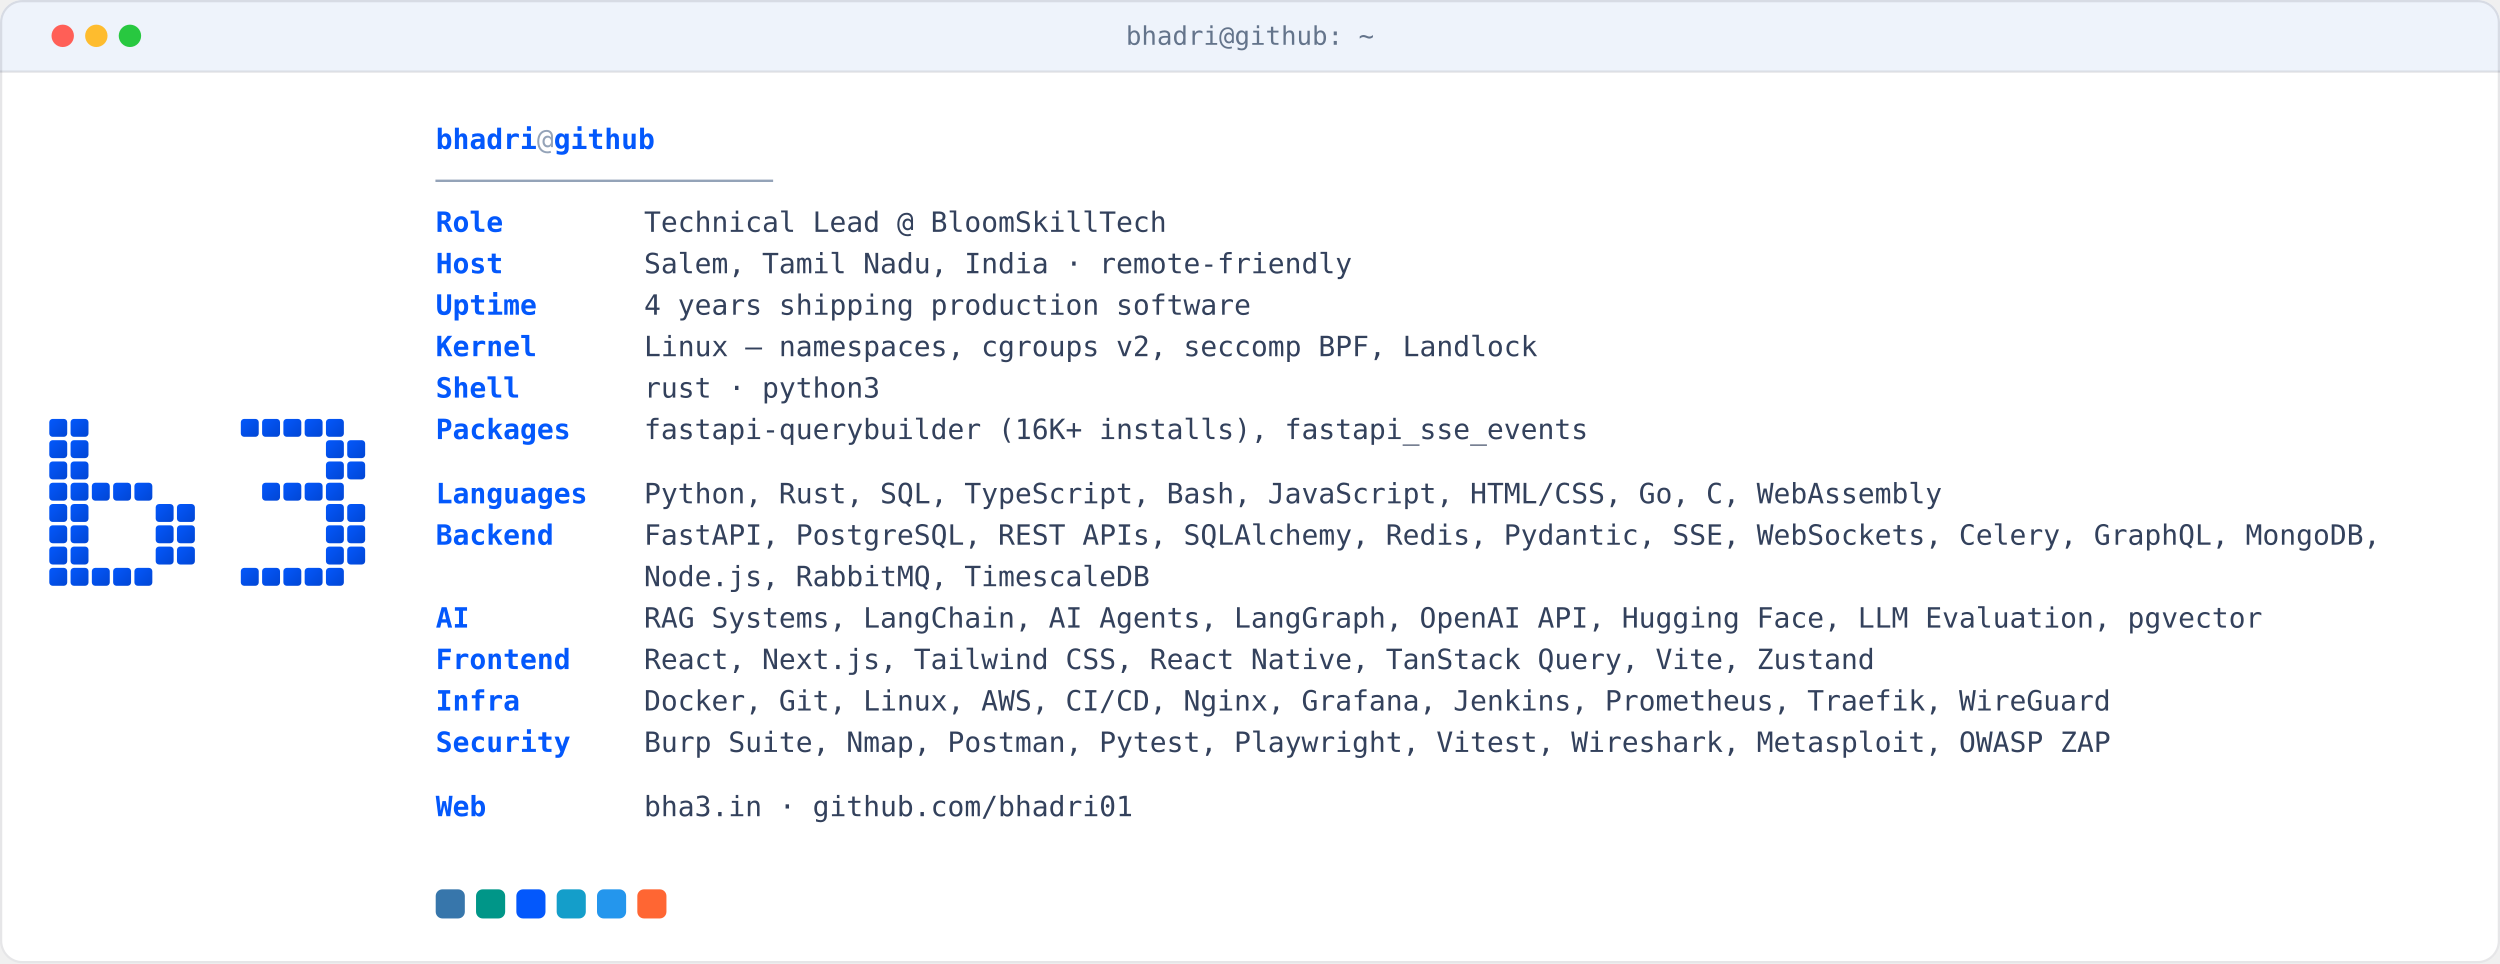
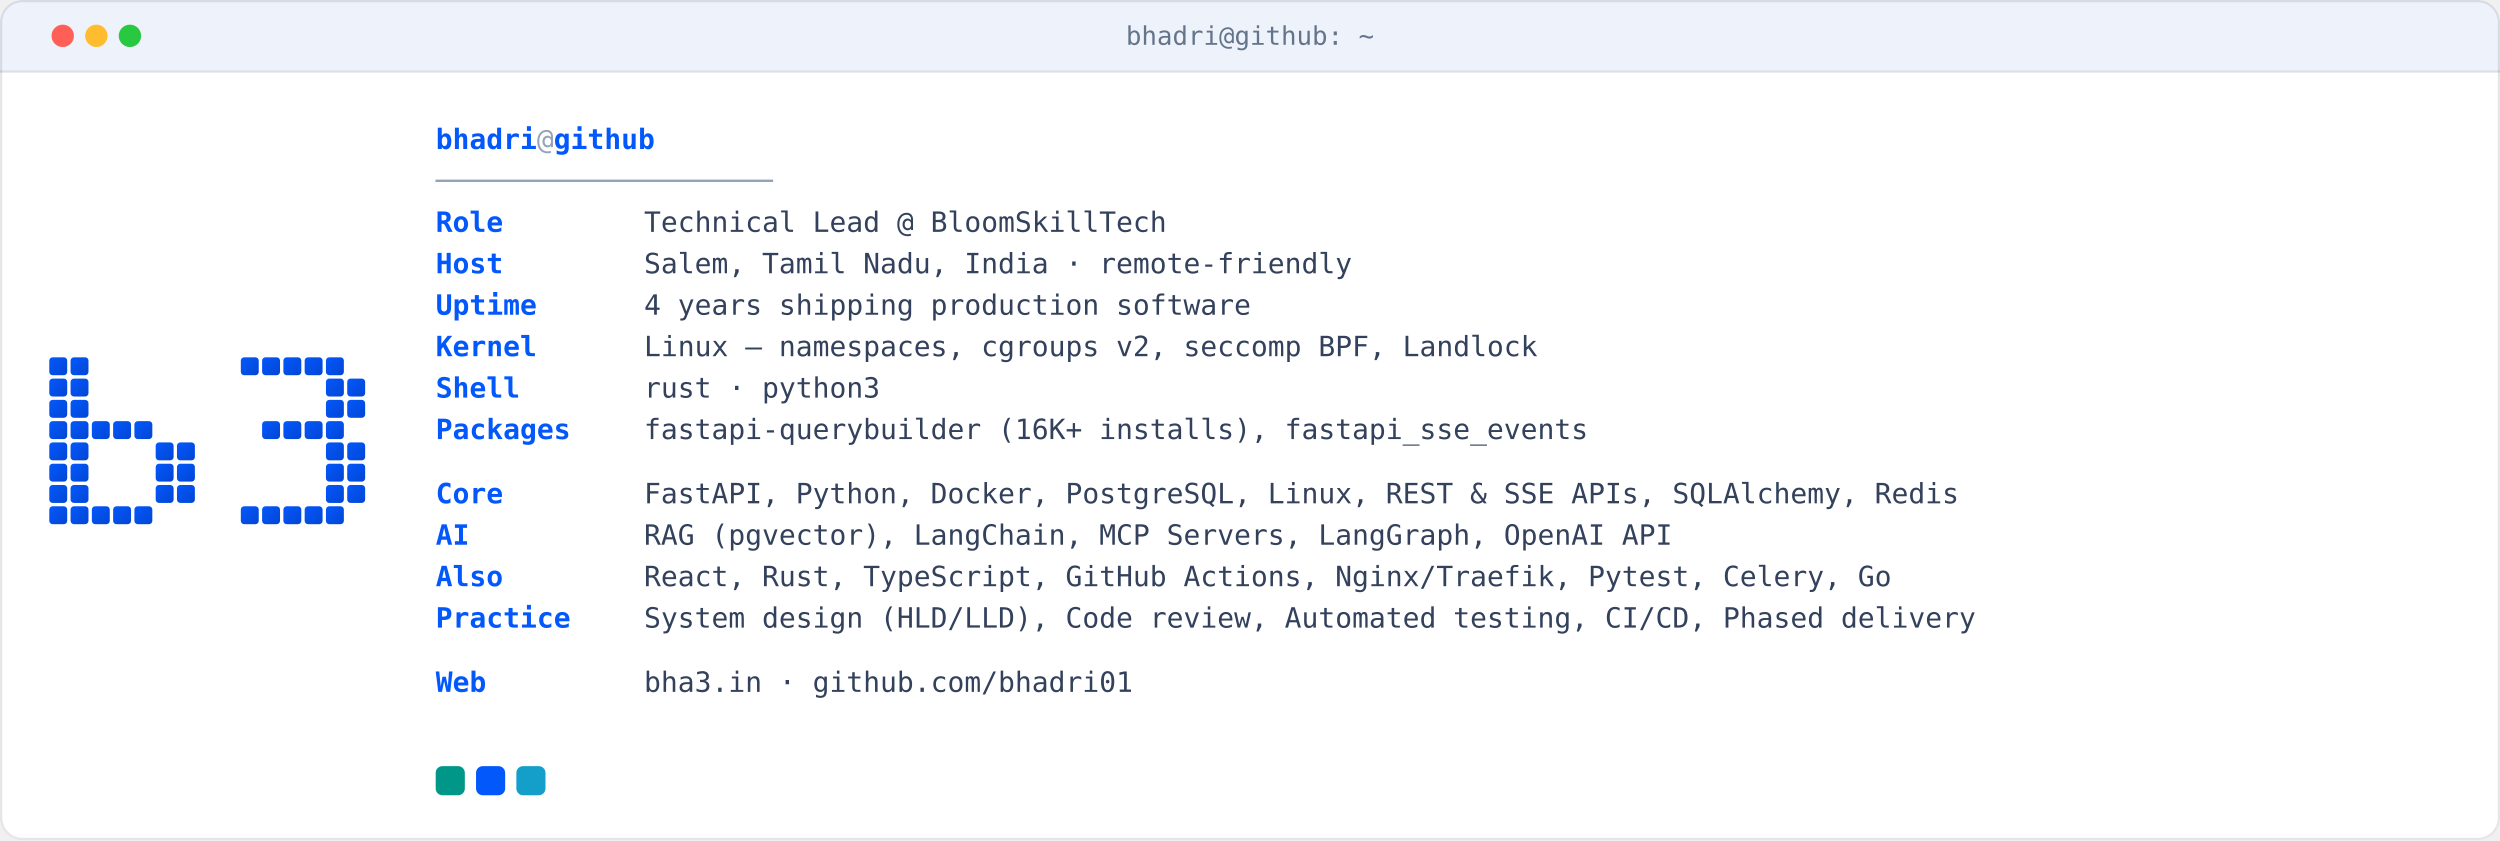
- <svg xmlns="http://www.w3.org/2000/svg" width="1116" height="430" viewBox="0 0 1116 430" role="img" aria-label="Terminal-style profile card for Bhadrinathan: Technical Lead at BloomSkillTech, 59 technologies across 6 categories">
+ <svg xmlns="http://www.w3.org/2000/svg" width="1116" height="375" viewBox="0 0 1116 375" role="img" aria-label="Terminal-style profile card for Bhadrinathan: Technical Lead at BloomSkillTech, 21 technologies across 3 categories">
  <defs>
    <linearGradient id="artg" x1="0" y1="0" x2="1" y2="1">
      <stop offset="0" stop-color="#0358fc" />
      <stop offset="1" stop-color="#0246d4" />
    </linearGradient>
    <clipPath id="win">
-       <rect width="1116" height="430" rx="10" />
+       <rect width="1116" height="375" rx="10" />
    </clipPath>
  </defs>
  <g clip-path="url(#win)">
-     <rect width="1116" height="430" fill="#ffffff" />
+     <rect width="1116" height="375" fill="#ffffff" />
    <path d="M0 10 a10 10 0 0 1 10 -10 h1096 a10 10 0 0 1 10 10 v22 h-1116 z" fill="#eef3fb" />
    <circle cx="28" cy="16" r="5" fill="#ff5f57" />
    <circle cx="43" cy="16" r="5" fill="#febc2e" />
    <circle cx="58" cy="16" r="5" fill="#28c840" />
    <text x="558" y="20" text-anchor="middle" fill="#64748b" font-family="ui-monospace,SFMono-Regular,'SF Mono',Menlo,Consolas,'DejaVu Sans Mono',monospace" font-size="11.5">bhadri@github: ~</text>
    <line x1="0" y1="32" x2="1116" y2="32" stroke="rgba(2,6,23,0.10)" />
-     <rect x="22" y="187" width="8" height="8" rx="1.5" fill="url(#artg)" />
-     <rect x="31.5" y="187" width="8" height="8" rx="1.5" fill="url(#artg)" />
-     <rect x="107.5" y="187" width="8" height="8" rx="1.5" fill="url(#artg)" />
-     <rect x="117" y="187" width="8" height="8" rx="1.5" fill="url(#artg)" />
-     <rect x="126.5" y="187" width="8" height="8" rx="1.5" fill="url(#artg)" />
-     <rect x="136" y="187" width="8" height="8" rx="1.5" fill="url(#artg)" />
-     <rect x="145.5" y="187" width="8" height="8" rx="1.5" fill="url(#artg)" />
-     <rect x="22" y="196.5" width="8" height="8" rx="1.5" fill="url(#artg)" />
-     <rect x="31.5" y="196.5" width="8" height="8" rx="1.5" fill="url(#artg)" />
-     <rect x="145.5" y="196.5" width="8" height="8" rx="1.5" fill="url(#artg)" />
-     <rect x="155" y="196.5" width="8" height="8" rx="1.5" fill="url(#artg)" />
-     <rect x="22" y="206" width="8" height="8" rx="1.5" fill="url(#artg)" />
-     <rect x="31.5" y="206" width="8" height="8" rx="1.5" fill="url(#artg)" />
-     <rect x="145.5" y="206" width="8" height="8" rx="1.5" fill="url(#artg)" />
-     <rect x="155" y="206" width="8" height="8" rx="1.5" fill="url(#artg)" />
-     <rect x="22" y="215.5" width="8" height="8" rx="1.5" fill="url(#artg)" />
-     <rect x="31.5" y="215.5" width="8" height="8" rx="1.5" fill="url(#artg)" />
-     <rect x="41" y="215.5" width="8" height="8" rx="1.5" fill="url(#artg)" />
-     <rect x="50.5" y="215.5" width="8" height="8" rx="1.5" fill="url(#artg)" />
-     <rect x="60" y="215.5" width="8" height="8" rx="1.5" fill="url(#artg)" />
-     <rect x="117" y="215.5" width="8" height="8" rx="1.5" fill="url(#artg)" />
-     <rect x="126.5" y="215.5" width="8" height="8" rx="1.5" fill="url(#artg)" />
-     <rect x="136" y="215.5" width="8" height="8" rx="1.5" fill="url(#artg)" />
-     <rect x="145.5" y="215.5" width="8" height="8" rx="1.5" fill="url(#artg)" />
-     <rect x="22" y="225" width="8" height="8" rx="1.5" fill="url(#artg)" />
-     <rect x="31.5" y="225" width="8" height="8" rx="1.5" fill="url(#artg)" />
-     <rect x="69.5" y="225" width="8" height="8" rx="1.5" fill="url(#artg)" />
-     <rect x="79" y="225" width="8" height="8" rx="1.5" fill="url(#artg)" />
-     <rect x="145.5" y="225" width="8" height="8" rx="1.5" fill="url(#artg)" />
-     <rect x="155" y="225" width="8" height="8" rx="1.5" fill="url(#artg)" />
-     <rect x="22" y="234.5" width="8" height="8" rx="1.5" fill="url(#artg)" />
-     <rect x="31.5" y="234.5" width="8" height="8" rx="1.5" fill="url(#artg)" />
-     <rect x="69.5" y="234.5" width="8" height="8" rx="1.5" fill="url(#artg)" />
-     <rect x="79" y="234.5" width="8" height="8" rx="1.5" fill="url(#artg)" />
-     <rect x="145.5" y="234.5" width="8" height="8" rx="1.5" fill="url(#artg)" />
-     <rect x="155" y="234.5" width="8" height="8" rx="1.5" fill="url(#artg)" />
-     <rect x="22" y="244" width="8" height="8" rx="1.5" fill="url(#artg)" />
-     <rect x="31.5" y="244" width="8" height="8" rx="1.5" fill="url(#artg)" />
-     <rect x="69.5" y="244" width="8" height="8" rx="1.5" fill="url(#artg)" />
-     <rect x="79" y="244" width="8" height="8" rx="1.5" fill="url(#artg)" />
-     <rect x="145.5" y="244" width="8" height="8" rx="1.5" fill="url(#artg)" />
-     <rect x="155" y="244" width="8" height="8" rx="1.5" fill="url(#artg)" />
-     <rect x="22" y="253.5" width="8" height="8" rx="1.5" fill="url(#artg)" />
-     <rect x="31.5" y="253.5" width="8" height="8" rx="1.5" fill="url(#artg)" />
-     <rect x="41" y="253.5" width="8" height="8" rx="1.5" fill="url(#artg)" />
-     <rect x="50.5" y="253.5" width="8" height="8" rx="1.5" fill="url(#artg)" />
-     <rect x="60" y="253.5" width="8" height="8" rx="1.5" fill="url(#artg)" />
-     <rect x="107.5" y="253.5" width="8" height="8" rx="1.5" fill="url(#artg)" />
-     <rect x="117" y="253.5" width="8" height="8" rx="1.5" fill="url(#artg)" />
-     <rect x="126.5" y="253.5" width="8" height="8" rx="1.5" fill="url(#artg)" />
-     <rect x="136" y="253.5" width="8" height="8" rx="1.5" fill="url(#artg)" />
-     <rect x="145.5" y="253.5" width="8" height="8" rx="1.5" fill="url(#artg)" />
+     <rect x="22" y="159.5" width="8" height="8" rx="1.5" fill="url(#artg)" />
+     <rect x="31.5" y="159.5" width="8" height="8" rx="1.5" fill="url(#artg)" />
+     <rect x="107.5" y="159.5" width="8" height="8" rx="1.5" fill="url(#artg)" />
+     <rect x="117" y="159.5" width="8" height="8" rx="1.5" fill="url(#artg)" />
+     <rect x="126.5" y="159.5" width="8" height="8" rx="1.5" fill="url(#artg)" />
+     <rect x="136" y="159.5" width="8" height="8" rx="1.5" fill="url(#artg)" />
+     <rect x="145.5" y="159.5" width="8" height="8" rx="1.5" fill="url(#artg)" />
+     <rect x="22" y="169" width="8" height="8" rx="1.5" fill="url(#artg)" />
+     <rect x="31.5" y="169" width="8" height="8" rx="1.5" fill="url(#artg)" />
+     <rect x="145.5" y="169" width="8" height="8" rx="1.5" fill="url(#artg)" />
+     <rect x="155" y="169" width="8" height="8" rx="1.5" fill="url(#artg)" />
+     <rect x="22" y="178.5" width="8" height="8" rx="1.5" fill="url(#artg)" />
+     <rect x="31.5" y="178.5" width="8" height="8" rx="1.5" fill="url(#artg)" />
+     <rect x="145.5" y="178.5" width="8" height="8" rx="1.5" fill="url(#artg)" />
+     <rect x="155" y="178.5" width="8" height="8" rx="1.5" fill="url(#artg)" />
+     <rect x="22" y="188" width="8" height="8" rx="1.5" fill="url(#artg)" />
+     <rect x="31.5" y="188" width="8" height="8" rx="1.5" fill="url(#artg)" />
+     <rect x="41" y="188" width="8" height="8" rx="1.5" fill="url(#artg)" />
+     <rect x="50.5" y="188" width="8" height="8" rx="1.5" fill="url(#artg)" />
+     <rect x="60" y="188" width="8" height="8" rx="1.5" fill="url(#artg)" />
+     <rect x="117" y="188" width="8" height="8" rx="1.5" fill="url(#artg)" />
+     <rect x="126.5" y="188" width="8" height="8" rx="1.5" fill="url(#artg)" />
+     <rect x="136" y="188" width="8" height="8" rx="1.5" fill="url(#artg)" />
+     <rect x="145.5" y="188" width="8" height="8" rx="1.5" fill="url(#artg)" />
+     <rect x="22" y="197.5" width="8" height="8" rx="1.5" fill="url(#artg)" />
+     <rect x="31.5" y="197.5" width="8" height="8" rx="1.5" fill="url(#artg)" />
+     <rect x="69.5" y="197.5" width="8" height="8" rx="1.5" fill="url(#artg)" />
+     <rect x="79" y="197.5" width="8" height="8" rx="1.5" fill="url(#artg)" />
+     <rect x="145.5" y="197.5" width="8" height="8" rx="1.5" fill="url(#artg)" />
+     <rect x="155" y="197.5" width="8" height="8" rx="1.5" fill="url(#artg)" />
+     <rect x="22" y="207" width="8" height="8" rx="1.5" fill="url(#artg)" />
+     <rect x="31.5" y="207" width="8" height="8" rx="1.5" fill="url(#artg)" />
+     <rect x="69.5" y="207" width="8" height="8" rx="1.5" fill="url(#artg)" />
+     <rect x="79" y="207" width="8" height="8" rx="1.5" fill="url(#artg)" />
+     <rect x="145.5" y="207" width="8" height="8" rx="1.5" fill="url(#artg)" />
+     <rect x="155" y="207" width="8" height="8" rx="1.5" fill="url(#artg)" />
+     <rect x="22" y="216.5" width="8" height="8" rx="1.5" fill="url(#artg)" />
+     <rect x="31.5" y="216.5" width="8" height="8" rx="1.5" fill="url(#artg)" />
+     <rect x="69.5" y="216.5" width="8" height="8" rx="1.5" fill="url(#artg)" />
+     <rect x="79" y="216.5" width="8" height="8" rx="1.5" fill="url(#artg)" />
+     <rect x="145.5" y="216.5" width="8" height="8" rx="1.5" fill="url(#artg)" />
+     <rect x="155" y="216.5" width="8" height="8" rx="1.5" fill="url(#artg)" />
+     <rect x="22" y="226" width="8" height="8" rx="1.5" fill="url(#artg)" />
+     <rect x="31.5" y="226" width="8" height="8" rx="1.5" fill="url(#artg)" />
+     <rect x="41" y="226" width="8" height="8" rx="1.5" fill="url(#artg)" />
+     <rect x="50.5" y="226" width="8" height="8" rx="1.5" fill="url(#artg)" />
+     <rect x="60" y="226" width="8" height="8" rx="1.5" fill="url(#artg)" />
+     <rect x="107.5" y="226" width="8" height="8" rx="1.5" fill="url(#artg)" />
+     <rect x="117" y="226" width="8" height="8" rx="1.5" fill="url(#artg)" />
+     <rect x="126.5" y="226" width="8" height="8" rx="1.5" fill="url(#artg)" />
+     <rect x="136" y="226" width="8" height="8" rx="1.5" fill="url(#artg)" />
+     <rect x="145.5" y="226" width="8" height="8" rx="1.5" fill="url(#artg)" />
    <text x="194.5" y="66.5" font-family="ui-monospace,SFMono-Regular,'SF Mono',Menlo,Consolas,'DejaVu Sans Mono',monospace" font-size="12.5" font-weight="700" fill="#0358fc">bhadri<tspan fill="#94a3b8" font-weight="400">@</tspan>github</text>
    <text x="194.5" y="85" font-family="ui-monospace,SFMono-Regular,'SF Mono',Menlo,Consolas,'DejaVu Sans Mono',monospace" font-size="12.5" fill="#94a3b8" xml:space="preserve">────────────────────</text>
    <text x="194.5" y="103.5" font-family="ui-monospace,SFMono-Regular,'SF Mono',Menlo,Consolas,'DejaVu Sans Mono',monospace" font-size="12.5" font-weight="700" fill="#0358fc">Role</text>
    <text x="287.5" y="103.5" font-family="ui-monospace,SFMono-Regular,'SF Mono',Menlo,Consolas,'DejaVu Sans Mono',monospace" font-size="12.5" fill="#33415c">Technical Lead @ BloomSkillTech</text>
    <text x="194.5" y="122" font-family="ui-monospace,SFMono-Regular,'SF Mono',Menlo,Consolas,'DejaVu Sans Mono',monospace" font-size="12.5" font-weight="700" fill="#0358fc">Host</text>
    <text x="287.5" y="122" font-family="ui-monospace,SFMono-Regular,'SF Mono',Menlo,Consolas,'DejaVu Sans Mono',monospace" font-size="12.5" fill="#33415c">Salem, Tamil Nadu, India · remote-friendly</text>
    <text x="194.5" y="140.5" font-family="ui-monospace,SFMono-Regular,'SF Mono',Menlo,Consolas,'DejaVu Sans Mono',monospace" font-size="12.5" font-weight="700" fill="#0358fc">Uptime</text>
    <text x="287.5" y="140.5" font-family="ui-monospace,SFMono-Regular,'SF Mono',Menlo,Consolas,'DejaVu Sans Mono',monospace" font-size="12.5" fill="#33415c">4 years shipping production software</text>
    <text x="194.5" y="159" font-family="ui-monospace,SFMono-Regular,'SF Mono',Menlo,Consolas,'DejaVu Sans Mono',monospace" font-size="12.5" font-weight="700" fill="#0358fc">Kernel</text>
    <text x="287.5" y="159" font-family="ui-monospace,SFMono-Regular,'SF Mono',Menlo,Consolas,'DejaVu Sans Mono',monospace" font-size="12.5" fill="#33415c">Linux — namespaces, cgroups v2, seccomp BPF, Landlock</text>
    <text x="194.5" y="177.5" font-family="ui-monospace,SFMono-Regular,'SF Mono',Menlo,Consolas,'DejaVu Sans Mono',monospace" font-size="12.5" font-weight="700" fill="#0358fc">Shell</text>
    <text x="287.5" y="177.5" font-family="ui-monospace,SFMono-Regular,'SF Mono',Menlo,Consolas,'DejaVu Sans Mono',monospace" font-size="12.5" fill="#33415c">rust · python3</text>
    <text x="194.5" y="196" font-family="ui-monospace,SFMono-Regular,'SF Mono',Menlo,Consolas,'DejaVu Sans Mono',monospace" font-size="12.5" font-weight="700" fill="#0358fc">Packages</text>
    <text x="287.5" y="196" font-family="ui-monospace,SFMono-Regular,'SF Mono',Menlo,Consolas,'DejaVu Sans Mono',monospace" font-size="12.5" fill="#33415c">fastapi-querybuilder (16K+ installs), fastapi_sse_events</text>
-     <text x="194.5" y="224.675" font-family="ui-monospace,SFMono-Regular,'SF Mono',Menlo,Consolas,'DejaVu Sans Mono',monospace" font-size="12.5" font-weight="700" fill="#0358fc">Languages</text>
-     <text x="287.5" y="224.675" font-family="ui-monospace,SFMono-Regular,'SF Mono',Menlo,Consolas,'DejaVu Sans Mono',monospace" font-size="12.5" fill="#33415c">Python, Rust, SQL, TypeScript, Bash, JavaScript, HTML/CSS, Go, C, WebAssembly</text>
-     <text x="194.5" y="243.175" font-family="ui-monospace,SFMono-Regular,'SF Mono',Menlo,Consolas,'DejaVu Sans Mono',monospace" font-size="12.5" font-weight="700" fill="#0358fc">Backend</text>
-     <text x="287.5" y="243.175" font-family="ui-monospace,SFMono-Regular,'SF Mono',Menlo,Consolas,'DejaVu Sans Mono',monospace" font-size="12.5" fill="#33415c">FastAPI, PostgreSQL, REST APIs, SQLAlchemy, Redis, Pydantic, SSE, WebSockets, Celery, GraphQL, MongoDB,</text>
-     <text x="287.5" y="261.675" font-family="ui-monospace,SFMono-Regular,'SF Mono',Menlo,Consolas,'DejaVu Sans Mono',monospace" font-size="12.5" fill="#33415c">Node.js, RabbitMQ, TimescaleDB</text>
-     <text x="194.5" y="280.175" font-family="ui-monospace,SFMono-Regular,'SF Mono',Menlo,Consolas,'DejaVu Sans Mono',monospace" font-size="12.5" font-weight="700" fill="#0358fc">AI</text>
-     <text x="287.5" y="280.175" font-family="ui-monospace,SFMono-Regular,'SF Mono',Menlo,Consolas,'DejaVu Sans Mono',monospace" font-size="12.5" fill="#33415c">RAG Systems, LangChain, AI Agents, LangGraph, OpenAI API, Hugging Face, LLM Evaluation, pgvector</text>
-     <text x="194.5" y="298.675" font-family="ui-monospace,SFMono-Regular,'SF Mono',Menlo,Consolas,'DejaVu Sans Mono',monospace" font-size="12.5" font-weight="700" fill="#0358fc">Frontend</text>
-     <text x="287.5" y="298.675" font-family="ui-monospace,SFMono-Regular,'SF Mono',Menlo,Consolas,'DejaVu Sans Mono',monospace" font-size="12.5" fill="#33415c">React, Next.js, Tailwind CSS, React Native, TanStack Query, Vite, Zustand</text>
-     <text x="194.5" y="317.175" font-family="ui-monospace,SFMono-Regular,'SF Mono',Menlo,Consolas,'DejaVu Sans Mono',monospace" font-size="12.5" font-weight="700" fill="#0358fc">Infra</text>
-     <text x="287.5" y="317.175" font-family="ui-monospace,SFMono-Regular,'SF Mono',Menlo,Consolas,'DejaVu Sans Mono',monospace" font-size="12.5" fill="#33415c">Docker, Git, Linux, AWS, CI/CD, Nginx, Grafana, Jenkins, Prometheus, Traefik, WireGuard</text>
-     <text x="194.5" y="335.675" font-family="ui-monospace,SFMono-Regular,'SF Mono',Menlo,Consolas,'DejaVu Sans Mono',monospace" font-size="12.5" font-weight="700" fill="#0358fc">Security</text>
-     <text x="287.5" y="335.675" font-family="ui-monospace,SFMono-Regular,'SF Mono',Menlo,Consolas,'DejaVu Sans Mono',monospace" font-size="12.5" fill="#33415c">Burp Suite, Nmap, Postman, Pytest, Playwright, Vitest, Wireshark, Metasploit, OWASP ZAP</text>
-     <text x="194.5" y="364.35" font-family="ui-monospace,SFMono-Regular,'SF Mono',Menlo,Consolas,'DejaVu Sans Mono',monospace" font-size="12.5" font-weight="700" fill="#0358fc">Web</text>
-     <text x="287.5" y="364.35" font-family="ui-monospace,SFMono-Regular,'SF Mono',Menlo,Consolas,'DejaVu Sans Mono',monospace" font-size="12.5" fill="#33415c">bha3.in · github.com/bhadri01</text>
-     <rect x="194.5" y="397" width="13" height="13" rx="3" fill="#3776AB" />
-     <rect x="212.5" y="397" width="13" height="13" rx="3" fill="#009688" />
-     <rect x="230.5" y="397" width="13" height="13" rx="3" fill="#0358fc" />
-     <rect x="248.5" y="397" width="13" height="13" rx="3" fill="#149ECA" />
-     <rect x="266.5" y="397" width="13" height="13" rx="3" fill="#2496ED" />
-     <rect x="284.5" y="397" width="13" height="13" rx="3" fill="#FF6633" />
+     <text x="194.5" y="224.675" font-family="ui-monospace,SFMono-Regular,'SF Mono',Menlo,Consolas,'DejaVu Sans Mono',monospace" font-size="12.5" font-weight="700" fill="#0358fc">Core</text>
+     <text x="287.5" y="224.675" font-family="ui-monospace,SFMono-Regular,'SF Mono',Menlo,Consolas,'DejaVu Sans Mono',monospace" font-size="12.5" fill="#33415c">FastAPI, Python, Docker, PostgreSQL, Linux, REST &amp; SSE APIs, SQLAlchemy, Redis</text>
+     <text x="194.5" y="243.175" font-family="ui-monospace,SFMono-Regular,'SF Mono',Menlo,Consolas,'DejaVu Sans Mono',monospace" font-size="12.5" font-weight="700" fill="#0358fc">AI</text>
+     <text x="287.5" y="243.175" font-family="ui-monospace,SFMono-Regular,'SF Mono',Menlo,Consolas,'DejaVu Sans Mono',monospace" font-size="12.5" fill="#33415c">RAG (pgvector), LangChain, MCP Servers, LangGraph, OpenAI API</text>
+     <text x="194.5" y="261.675" font-family="ui-monospace,SFMono-Regular,'SF Mono',Menlo,Consolas,'DejaVu Sans Mono',monospace" font-size="12.5" font-weight="700" fill="#0358fc">Also</text>
+     <text x="287.5" y="261.675" font-family="ui-monospace,SFMono-Regular,'SF Mono',Menlo,Consolas,'DejaVu Sans Mono',monospace" font-size="12.5" fill="#33415c">React, Rust, TypeScript, GitHub Actions, Nginx/Traefik, Pytest, Celery, Go</text>
+     <text x="194.5" y="280.175" font-family="ui-monospace,SFMono-Regular,'SF Mono',Menlo,Consolas,'DejaVu Sans Mono',monospace" font-size="12.5" font-weight="700" fill="#0358fc">Practice</text>
+     <text x="287.5" y="280.175" font-family="ui-monospace,SFMono-Regular,'SF Mono',Menlo,Consolas,'DejaVu Sans Mono',monospace" font-size="12.5" fill="#33415c">System design (HLD/LLD), Code review, Automated testing, CI/CD, Phased delivery</text>
+     <text x="194.5" y="308.85" font-family="ui-monospace,SFMono-Regular,'SF Mono',Menlo,Consolas,'DejaVu Sans Mono',monospace" font-size="12.5" font-weight="700" fill="#0358fc">Web</text>
+     <text x="287.5" y="308.85" font-family="ui-monospace,SFMono-Regular,'SF Mono',Menlo,Consolas,'DejaVu Sans Mono',monospace" font-size="12.5" fill="#33415c">bha3.in · github.com/bhadri01</text>
+     <rect x="194.5" y="342" width="13" height="13" rx="3" fill="#009688" />
+     <rect x="212.5" y="342" width="13" height="13" rx="3" fill="#0358fc" />
+     <rect x="230.5" y="342" width="13" height="13" rx="3" fill="#149ECA" />
  </g>
-   <rect x="0.5" y="0.5" width="1115" height="429" rx="9.5" fill="none" stroke="rgba(2,6,23,0.10)" />
+   <rect x="0.5" y="0.5" width="1115" height="374" rx="9.5" fill="none" stroke="rgba(2,6,23,0.10)" />
</svg>
